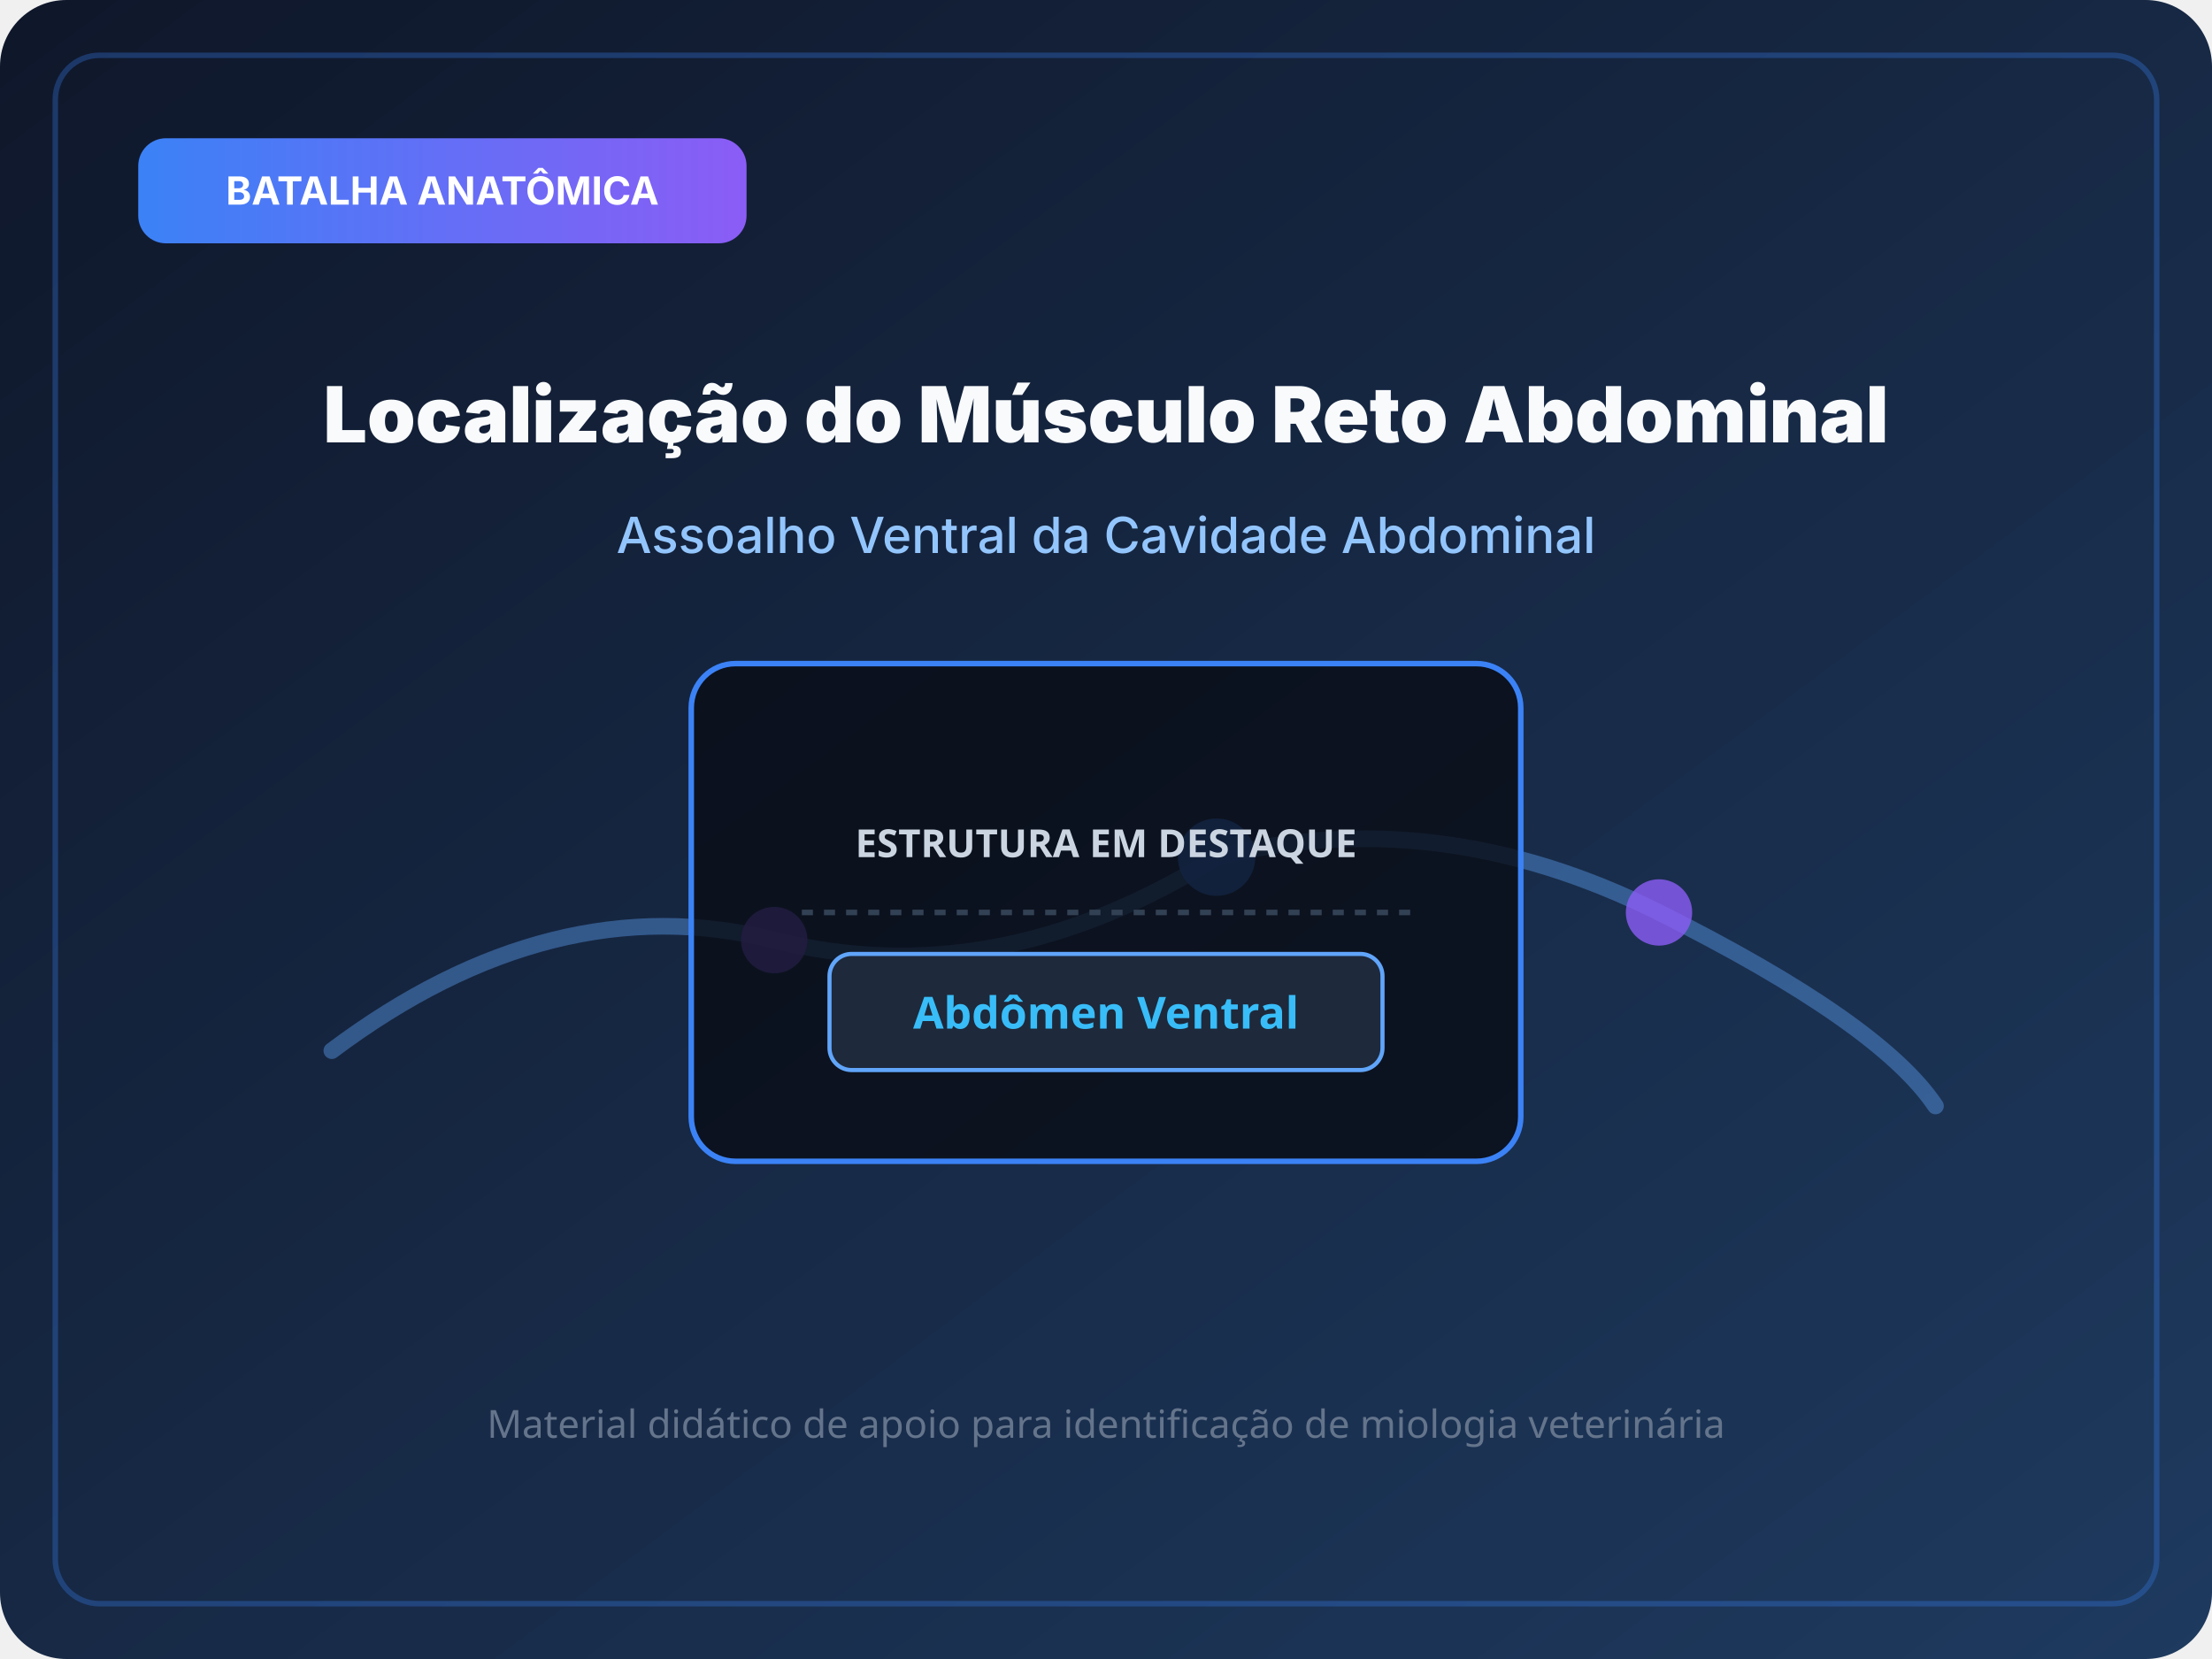
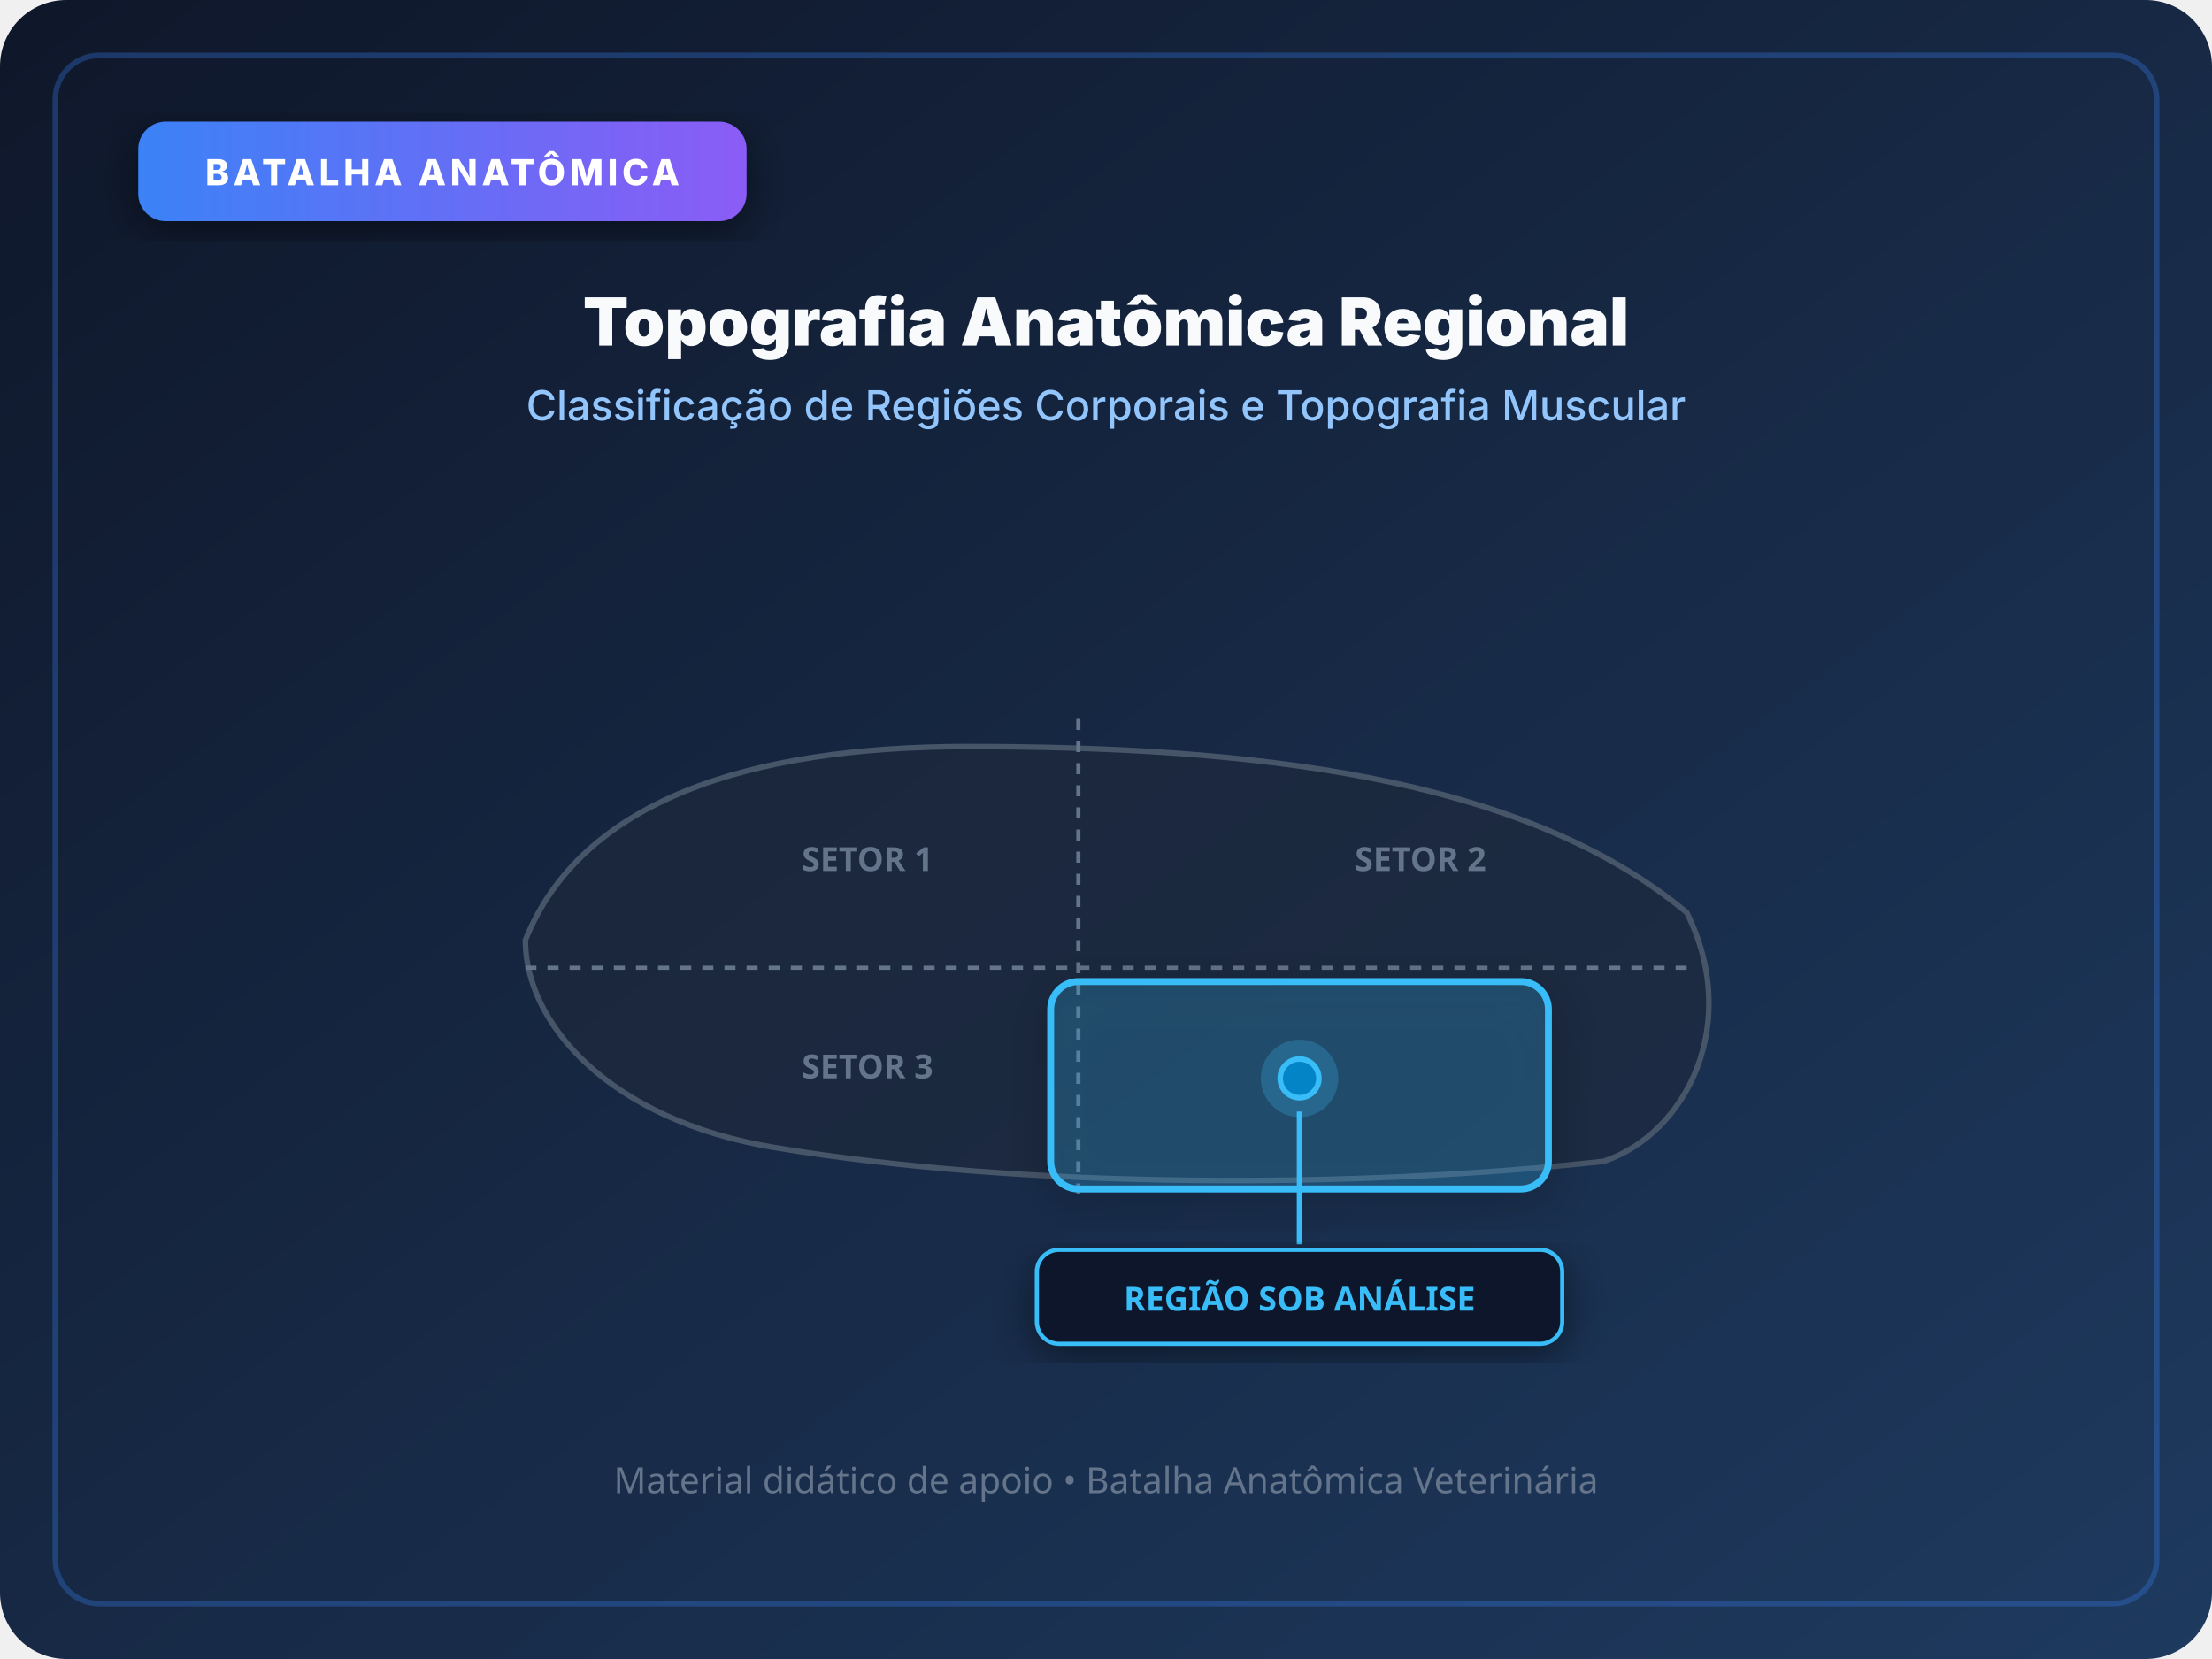
<svg xmlns="http://www.w3.org/2000/svg" viewBox="0 0 800 600" width="800" height="600">
  <defs>
-     <linearGradient id="bg" x1="0%" y1="0%" x2="100%" y2="100%">
+     <linearGradient id="bg_q6" x1="0%" y1="0%" x2="100%" y2="100%">
      <stop offset="0%" stop-color="#0f172a" />
      <stop offset="100%" stop-color="#1e3a5f" />
    </linearGradient>
-     <linearGradient id="accent" x1="0%" y1="0%" x2="100%" y2="0%">
+     <linearGradient id="accent_q6" x1="0%" y1="0%" x2="100%" y2="0%">
      <stop offset="0%" stop-color="#3b82f6" />
      <stop offset="100%" stop-color="#8b5cf6" />
    </linearGradient>
+     <filter id="shadow_q6" x="-20%" y="-20%" width="140%" height="140%">
+       <feDropShadow dx="0" dy="4" stdDeviation="8" flood-color="#000000" flood-opacity="0.5" />
+     </filter>
  </defs>
-   <rect width="800" height="600" fill="url(#bg)" rx="24" />
+   <rect width="800" height="600" fill="url(#bg_q6)" rx="24" />
  <rect x="20" y="20" width="760" height="560" fill="none" stroke="#3b82f6" stroke-opacity="0.3" stroke-width="2" rx="16" />
-   <path d="M 120 380 Q 200 320 280 340 T 440 310 Q 520 290 600 330 T 700 400" fill="none" stroke="#60a5fa" stroke-width="6" stroke-linecap="round" opacity="0.4" />
-   <circle cx="280" cy="340" r="12" fill="#8b5cf6" opacity="0.8" />
-   <circle cx="440" cy="310" r="14" fill="#3b82f6" opacity="0.8" />
-   <circle cx="600" cy="330" r="12" fill="#8b5cf6" opacity="0.8" />
-   <rect x="50" y="50" width="220" height="38" rx="10" fill="url(#accent)" />
-   <text x="160" y="74" fill="#ffffff" font-family="system-ui, -apple-system, sans-serif" font-size="14" font-weight="bold" text-anchor="middle">BATALHA ANATÔMICA</text>
-   <text x="400" y="160" fill="#f8fafc" font-family="system-ui, -apple-system, sans-serif" font-size="28" font-weight="900" text-anchor="middle">Localização do Músculo Reto Abdominal</text>
-   <text x="400" y="200" fill="#93c5fd" font-family="system-ui, -apple-system, sans-serif" font-size="18" font-weight="500" text-anchor="middle">Assoalho Ventral da Cavidade Abdominal</text>
-   <g transform="translate(250, 240)">
-     <rect width="300" height="180" rx="16" fill="#090d16" fill-opacity="0.8" stroke="#3b82f6" stroke-width="2" />
-     <path d="M 40 90 L 260 90" stroke="#334155" stroke-dasharray="4,4" stroke-width="2" />
-     <text x="150" y="70" fill="#cbd5e1" font-family="system-ui, sans-serif" font-size="14" font-weight="bold" text-anchor="middle">ESTRUTURA EM DESTAQUE</text>
-     <rect x="50" y="105" width="200" height="42" rx="8" fill="#1e293b" stroke="#60a5fa" stroke-width="1.5" />
-     <text x="150" y="132" fill="#38bdf8" font-family="system-ui, sans-serif" font-size="16" font-weight="bold" text-anchor="middle">Abdômen Ventral</text>
+   <rect x="50" y="44" width="220" height="36" rx="10" fill="url(#accent_q6)" filter="url(#shadow_q6)" />
+   <text x="160" y="67" fill="#ffffff" font-family="system-ui, -apple-system, sans-serif" font-size="13" font-weight="800" letter-spacing="1.5" text-anchor="middle">BATALHA ANATÔMICA</text>
+   <text x="400" y="125" fill="#f8fafc" font-family="system-ui, -apple-system, sans-serif" font-size="24" font-weight="900" text-anchor="middle">Topografia Anatômica Regional</text>
+   <text x="400" y="152" fill="#93c5fd" font-family="system-ui, -apple-system, sans-serif" font-size="15" font-weight="500" text-anchor="middle">Classificação de Regiões Corporais e Topografia Muscular</text>
+   <g transform="translate(130, 170)">
+     <path d="M 60 170 C 80 120, 140 100, 220 100 C 320 100, 420 110, 480 160 C 500 200, 480 240, 450 250 C 360 260, 240 260, 150 245 C 90 235, 60 200, 60 170 Z" fill="#1e293b" fill-opacity="0.6" stroke="#475569" stroke-width="2" />
+     <line x1="260" y1="90" x2="260" y2="265" stroke="#64748b" stroke-width="1.5" stroke-dasharray="4,4" />
+     <line x1="60" y1="180" x2="480" y2="180" stroke="#64748b" stroke-width="1.5" stroke-dasharray="4,4" />
+     <text x="160" y="145" fill="#64748b" font-family="system-ui, sans-serif" font-size="12" font-weight="700">SETOR 1</text>
+     <text x="360" y="145" fill="#64748b" font-family="system-ui, sans-serif" font-size="12" font-weight="700">SETOR 2</text>
+     <text x="160" y="220" fill="#64748b" font-family="system-ui, sans-serif" font-size="12" font-weight="700">SETOR 3</text>
+     <rect x="250" y="185" width="180" height="75" rx="10" fill="#38bdf8" fill-opacity="0.2" stroke="#38bdf8" stroke-width="2.5" filter="url(#shadow_q6)" />
+     <g transform="translate(340, 220)">
+       <circle cx="0" cy="0" r="14" fill="#38bdf8" fill-opacity="0.25" />
+       <circle cx="0" cy="0" r="7" fill="#0284c7" stroke="#38bdf8" stroke-width="2" />
+       <line x1="0" y1="12" x2="0" y2="60" stroke="#38bdf8" stroke-width="2" />
+       <rect x="-95" y="62" width="190" height="34" rx="8" fill="#0f172a" stroke="#38bdf8" stroke-width="1.5" filter="url(#shadow_q6)" />
+       <text x="0" y="84" fill="#38bdf8" font-family="system-ui, sans-serif" font-size="12" font-weight="800" text-anchor="middle">REGIÃO SOB ANÁLISE</text>
+     </g>
  </g>
-   <text x="400" y="520" fill="#64748b" font-family="system-ui, sans-serif" font-size="14" text-anchor="middle">Material didático de apoio para identificação de miologia veterinária</text>
+   <text x="400" y="540" fill="#64748b" font-family="system-ui, sans-serif" font-size="13" text-anchor="middle">Material didático de apoio • Batalha Anatômica Veterinária</text>
</svg>
